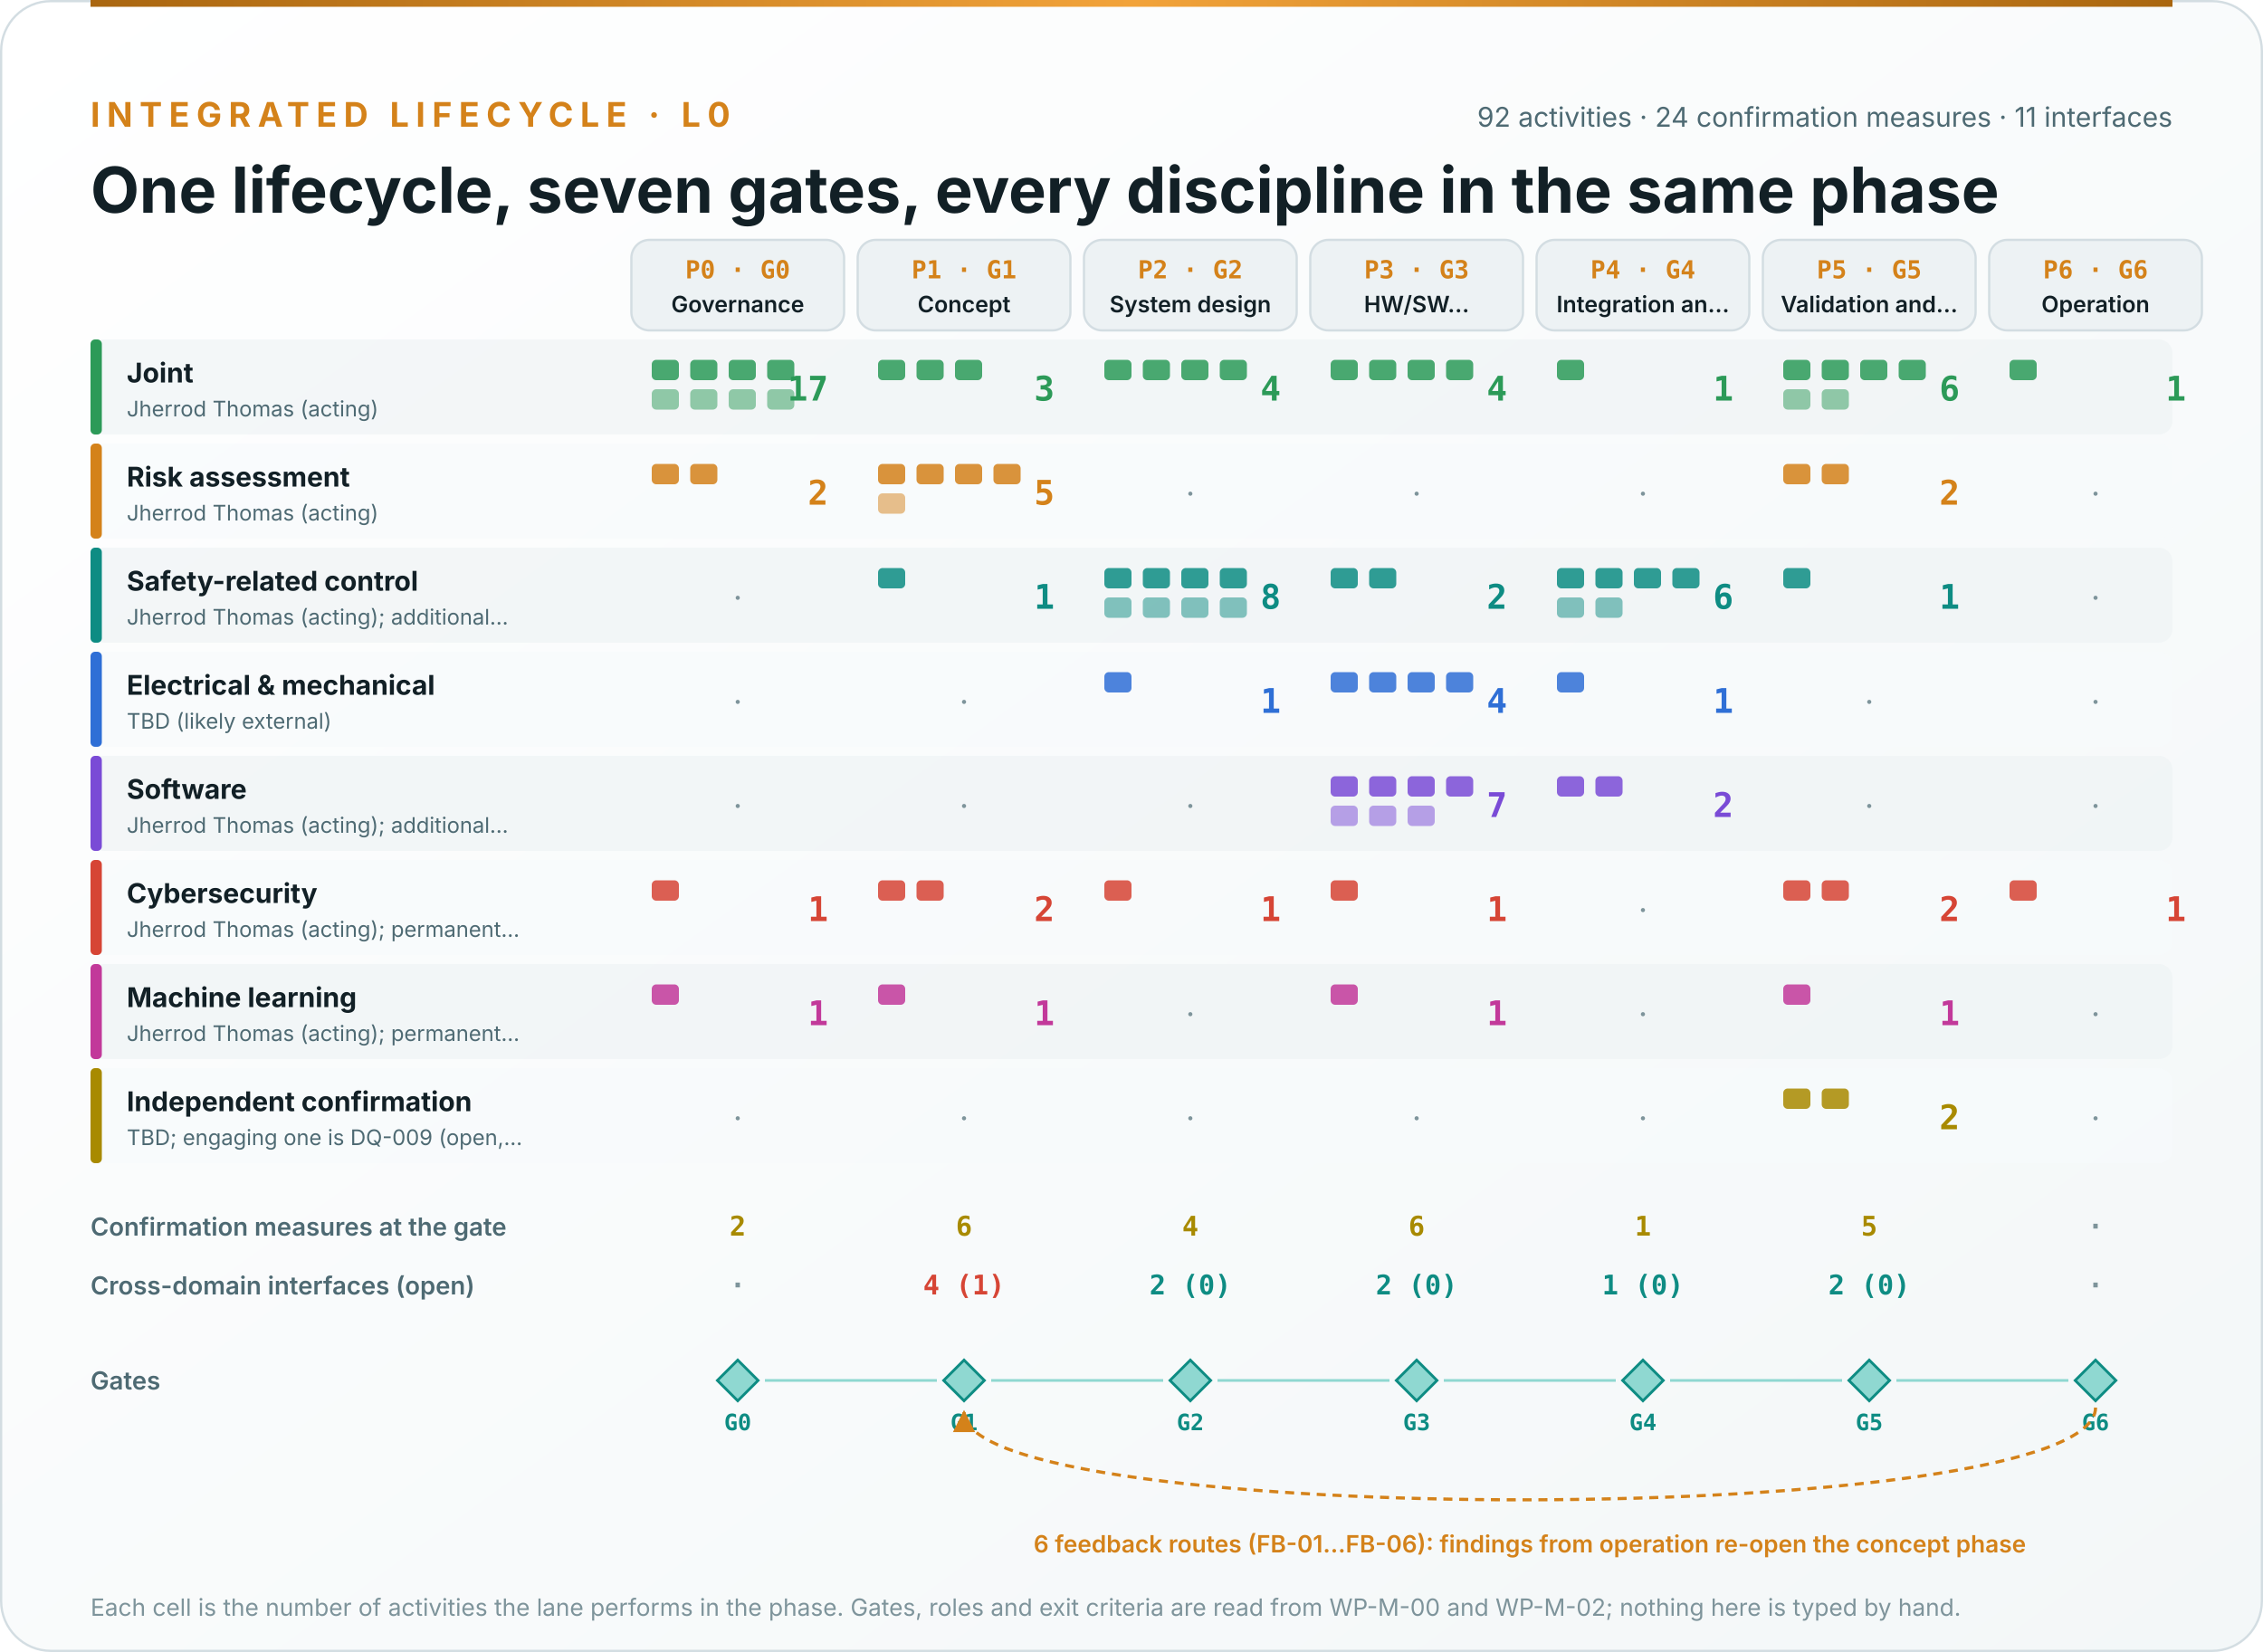
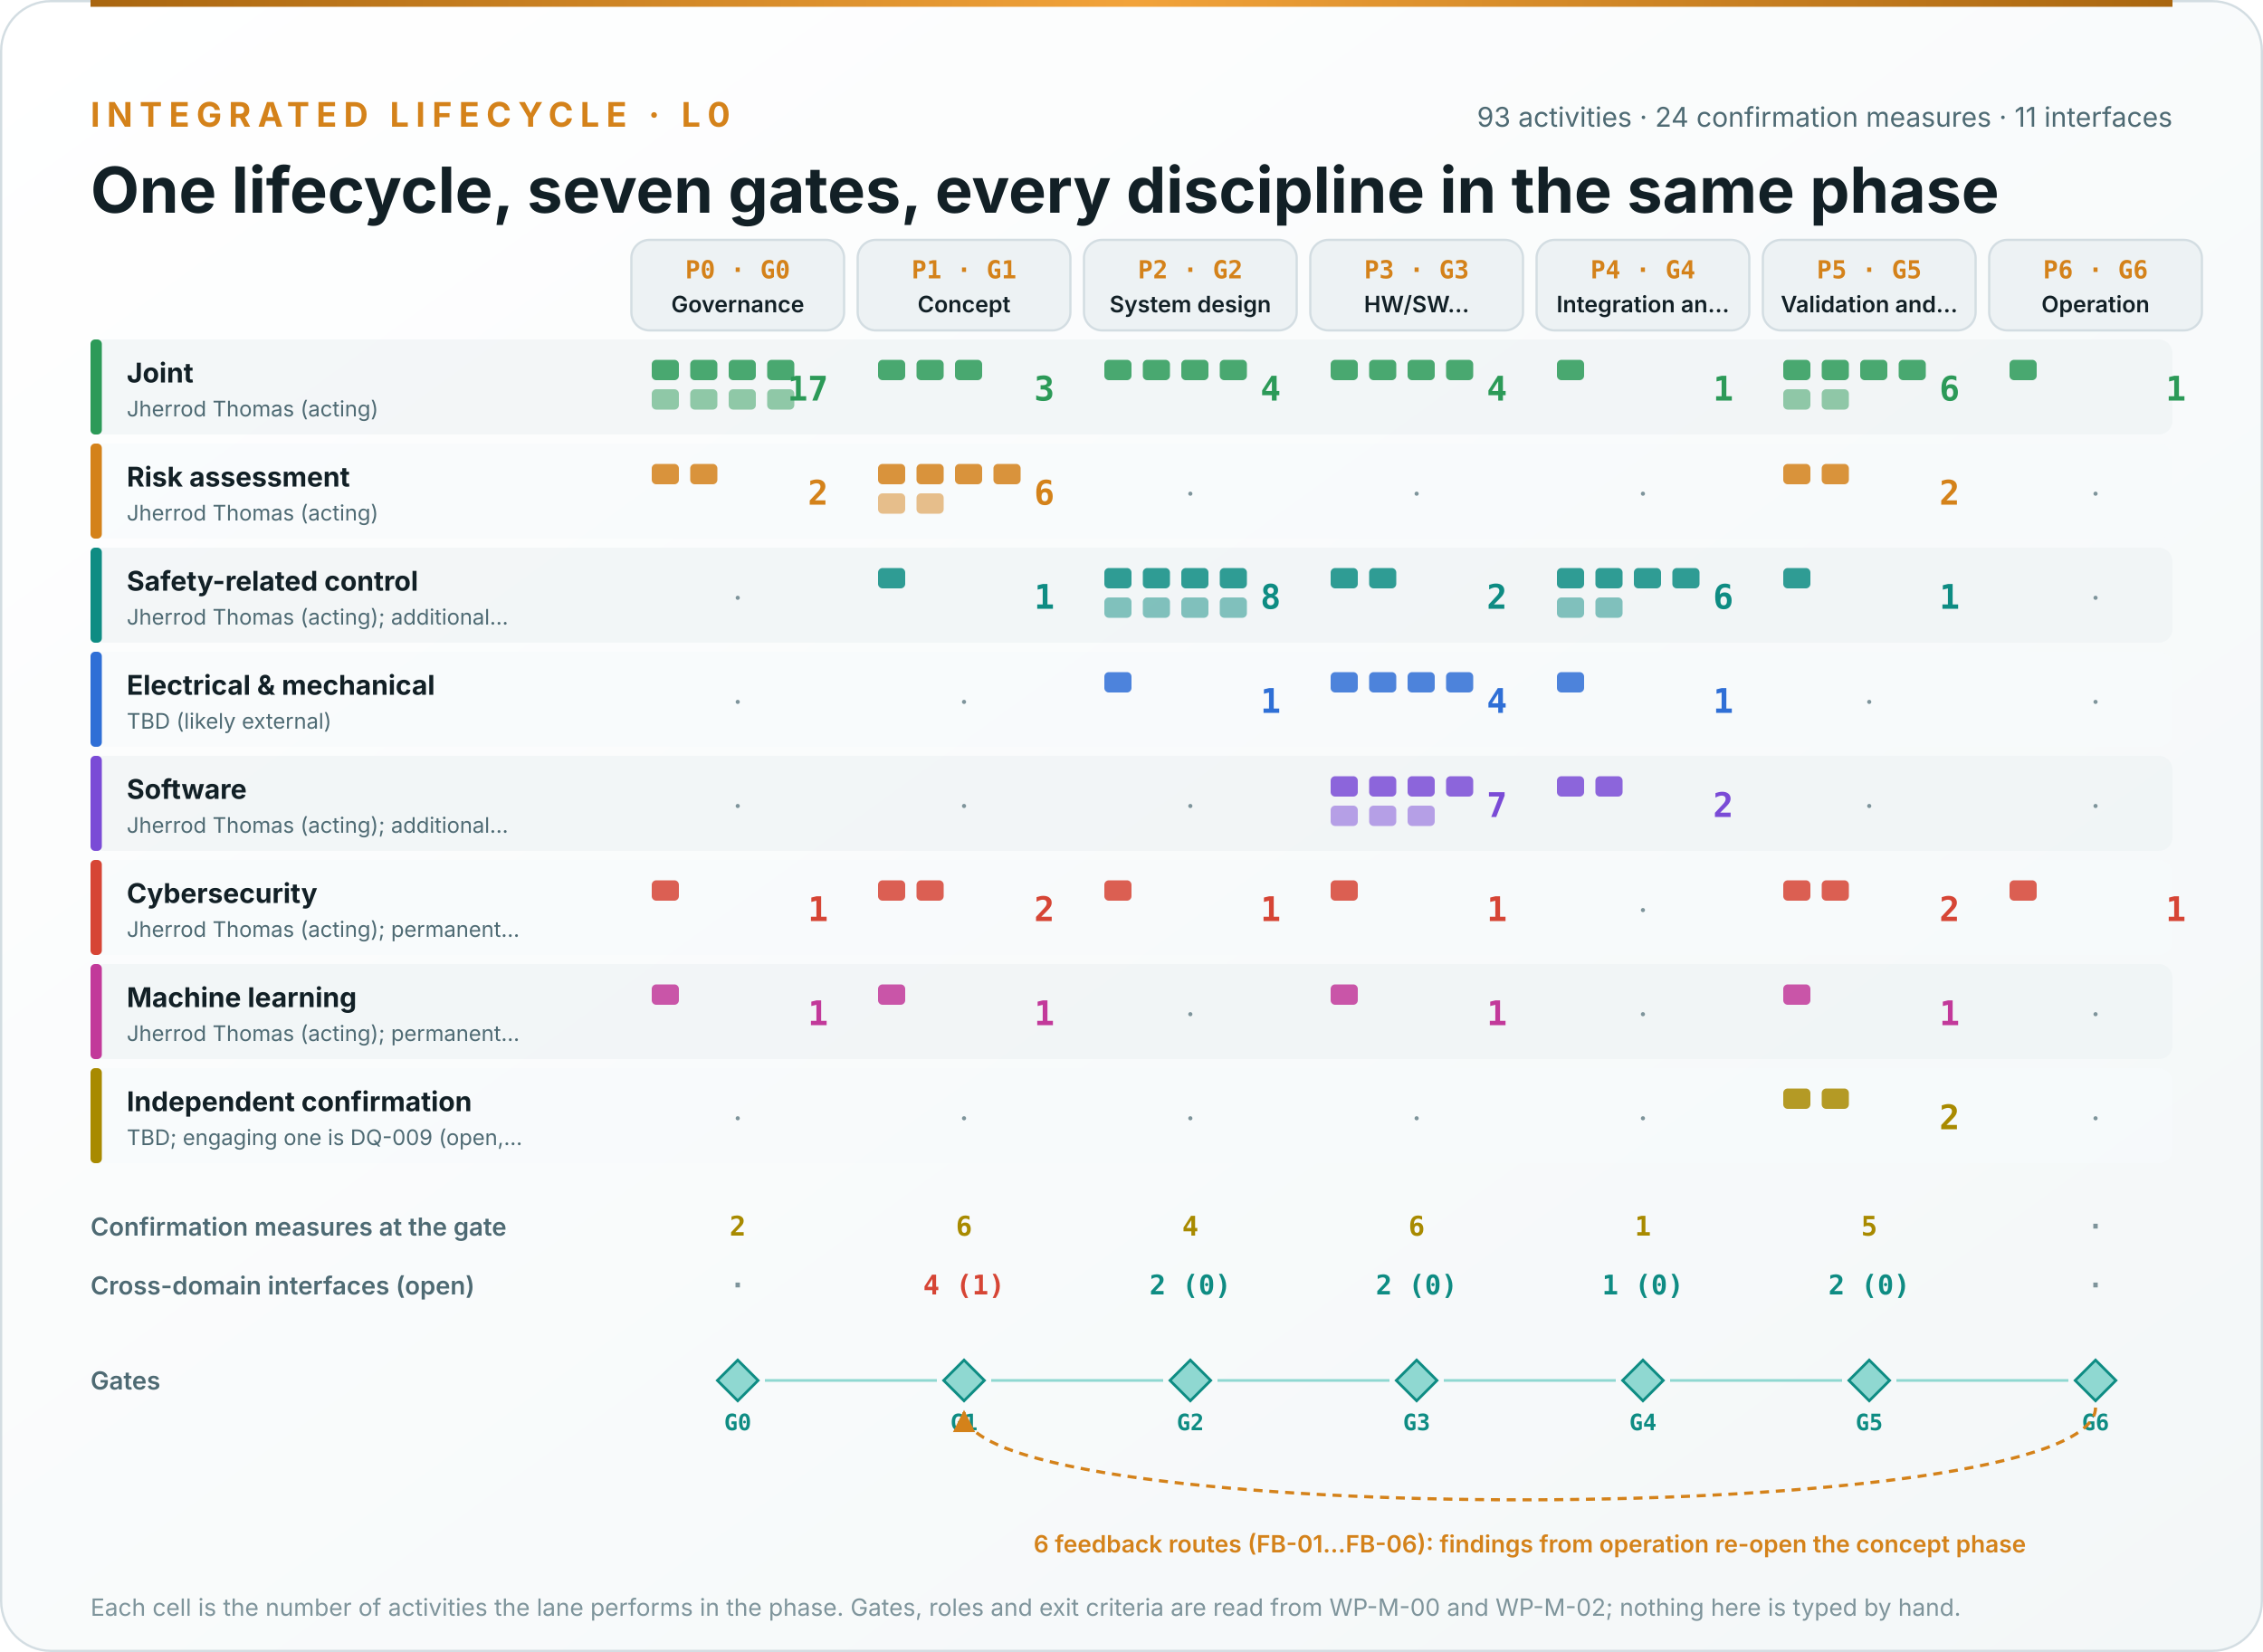
<svg xmlns="http://www.w3.org/2000/svg" width="1000" height="730" viewBox="0 0 1000 730" role="img" aria-labelledby="l0-t l0-d">
  <defs>
    <linearGradient id="l0-bg" x1="0" y1="0" x2="1" y2="1">
      <stop offset="0" stop-color="#FFFFFF" />
      <stop offset="1" stop-color="#F3F7F8" />
    </linearGradient>
    <linearGradient id="l0-amber" x1="0" y1="0" x2="1" y2="0">
      <stop offset="0" stop-color="#A8650F" />
      <stop offset="0.5" stop-color="#F2A33A" />
      <stop offset="1" stop-color="#A8650F" />
    </linearGradient>
    <marker id="l0-arrow" viewBox="0 0 10 10" refX="9" refY="5" markerWidth="7" markerHeight="7" orient="auto-start-reverse">
      <path d="M0,0 L10,5 L0,10 z" fill="#4E6A73" />
    </marker>
    <marker id="l0-arrow-amber" viewBox="0 0 10 10" refX="9" refY="5" markerWidth="7" markerHeight="7" orient="auto-start-reverse">
      <path d="M0,0 L10,5 L0,10 z" fill="#D4821A" />
    </marker>
  </defs>
  <rect x="0.5" y="0.5" width="999" height="729" rx="22" fill="url(#l0-bg)" stroke="#D3DDE2" />
  <rect x="40" y="0" width="920" height="3" fill="url(#l0-amber)" />
  <text x="40" y="56" font-family="Inter, 'Segoe UI', 'Helvetica Neue', Helvetica, Arial, sans-serif" font-size="15" font-weight="700" fill="#D4821A" text-anchor="start" letter-spacing="3">INTEGRATED LIFECYCLE · L0</text>
  <text x="40" y="94" font-family="Inter, 'Segoe UI', 'Helvetica Neue', Helvetica, Arial, sans-serif" font-size="28" font-weight="700" fill="#122026" text-anchor="start">One lifecycle, seven gates, every discipline in the same phase</text>
-   <text x="960" y="56" font-family="Inter, 'Segoe UI', 'Helvetica Neue', Helvetica, Arial, sans-serif" font-size="12" font-weight="400" fill="#4E6A73" text-anchor="end">92 activities · 24 confirmation measures · 11 interfaces</text>
+   <text x="960" y="56" font-family="Inter, 'Segoe UI', 'Helvetica Neue', Helvetica, Arial, sans-serif" font-size="12" font-weight="400" fill="#4E6A73" text-anchor="end">93 activities · 24 confirmation measures · 11 interfaces</text>
  <rect x="279" y="106" width="94" height="40" rx="8" fill="#EDF2F4" stroke="#D3DDE2" stroke-width="1" />
  <text x="326" y="123" font-family="'JetBrains Mono', 'SFMono-Regular', Menlo, Consolas, monospace" font-size="11" font-weight="700" fill="#D4821A" text-anchor="middle">P0 · G0</text>
  <text x="326" y="138" font-family="Inter, 'Segoe UI', 'Helvetica Neue', Helvetica, Arial, sans-serif" font-size="10" font-weight="600" fill="#122026" text-anchor="middle">Governance</text>
  <rect x="379" y="106" width="94" height="40" rx="8" fill="#EDF2F4" stroke="#D3DDE2" stroke-width="1" />
  <text x="426" y="123" font-family="'JetBrains Mono', 'SFMono-Regular', Menlo, Consolas, monospace" font-size="11" font-weight="700" fill="#D4821A" text-anchor="middle">P1 · G1</text>
  <text x="426" y="138" font-family="Inter, 'Segoe UI', 'Helvetica Neue', Helvetica, Arial, sans-serif" font-size="10" font-weight="600" fill="#122026" text-anchor="middle">Concept</text>
  <rect x="479" y="106" width="94" height="40" rx="8" fill="#EDF2F4" stroke="#D3DDE2" stroke-width="1" />
  <text x="526" y="123" font-family="'JetBrains Mono', 'SFMono-Regular', Menlo, Consolas, monospace" font-size="11" font-weight="700" fill="#D4821A" text-anchor="middle">P2 · G2</text>
  <text x="526" y="138" font-family="Inter, 'Segoe UI', 'Helvetica Neue', Helvetica, Arial, sans-serif" font-size="10" font-weight="600" fill="#122026" text-anchor="middle">System design</text>
  <rect x="579" y="106" width="94" height="40" rx="8" fill="#EDF2F4" stroke="#D3DDE2" stroke-width="1" />
  <text x="626" y="123" font-family="'JetBrains Mono', 'SFMono-Regular', Menlo, Consolas, monospace" font-size="11" font-weight="700" fill="#D4821A" text-anchor="middle">P3 · G3</text>
  <text x="626" y="138" font-family="Inter, 'Segoe UI', 'Helvetica Neue', Helvetica, Arial, sans-serif" font-size="10" font-weight="600" fill="#122026" text-anchor="middle">HW/SW…</text>
  <rect x="679" y="106" width="94" height="40" rx="8" fill="#EDF2F4" stroke="#D3DDE2" stroke-width="1" />
  <text x="726" y="123" font-family="'JetBrains Mono', 'SFMono-Regular', Menlo, Consolas, monospace" font-size="11" font-weight="700" fill="#D4821A" text-anchor="middle">P4 · G4</text>
  <text x="726" y="138" font-family="Inter, 'Segoe UI', 'Helvetica Neue', Helvetica, Arial, sans-serif" font-size="10" font-weight="600" fill="#122026" text-anchor="middle">Integration an…</text>
  <rect x="779" y="106" width="94" height="40" rx="8" fill="#EDF2F4" stroke="#D3DDE2" stroke-width="1" />
  <text x="826" y="123" font-family="'JetBrains Mono', 'SFMono-Regular', Menlo, Consolas, monospace" font-size="11" font-weight="700" fill="#D4821A" text-anchor="middle">P5 · G5</text>
  <text x="826" y="138" font-family="Inter, 'Segoe UI', 'Helvetica Neue', Helvetica, Arial, sans-serif" font-size="10" font-weight="600" fill="#122026" text-anchor="middle">Validation and…</text>
  <rect x="879" y="106" width="94" height="40" rx="8" fill="#EDF2F4" stroke="#D3DDE2" stroke-width="1" />
  <text x="926" y="123" font-family="'JetBrains Mono', 'SFMono-Regular', Menlo, Consolas, monospace" font-size="11" font-weight="700" fill="#D4821A" text-anchor="middle">P6 · G6</text>
  <text x="926" y="138" font-family="Inter, 'Segoe UI', 'Helvetica Neue', Helvetica, Arial, sans-serif" font-size="10" font-weight="600" fill="#122026" text-anchor="middle">Operation</text>
  <rect x="40" y="150" width="920" height="42" rx="6" fill="#EDF2F4" fill-opacity="0.6" />
  <rect x="40" y="150" width="5" height="42" rx="2" fill="#2C9A58" />
  <text x="56" y="169" font-family="Inter, 'Segoe UI', 'Helvetica Neue', Helvetica, Arial, sans-serif" font-size="12" font-weight="700" fill="#122026" text-anchor="start">Joint</text>
  <text x="56" y="184" font-family="Inter, 'Segoe UI', 'Helvetica Neue', Helvetica, Arial, sans-serif" font-size="9.5" font-weight="400" fill="#4E6A73" text-anchor="start">Jherrod Thomas (acting)</text>
  <rect x="288" y="159" width="12" height="9" rx="2" fill="#2C9A58" fill-opacity="0.85" />
  <rect x="305" y="159" width="12" height="9" rx="2" fill="#2C9A58" fill-opacity="0.85" />
  <rect x="322" y="159" width="12" height="9" rx="2" fill="#2C9A58" fill-opacity="0.85" />
  <rect x="339" y="159" width="12" height="9" rx="2" fill="#2C9A58" fill-opacity="0.85" />
  <rect x="288" y="172" width="12" height="9" rx="2" fill="#2C9A58" fill-opacity="0.5" />
  <rect x="305" y="172" width="12" height="9" rx="2" fill="#2C9A58" fill-opacity="0.5" />
  <rect x="322" y="172" width="12" height="9" rx="2" fill="#2C9A58" fill-opacity="0.5" />
  <rect x="339" y="172" width="12" height="9" rx="2" fill="#2C9A58" fill-opacity="0.5" />
  <text x="366" y="177" font-family="'JetBrains Mono', 'SFMono-Regular', Menlo, Consolas, monospace" font-size="15" font-weight="800" fill="#2C9A58" text-anchor="end">17</text>
  <rect x="388" y="159" width="12" height="9" rx="2" fill="#2C9A58" fill-opacity="0.85" />
  <rect x="405" y="159" width="12" height="9" rx="2" fill="#2C9A58" fill-opacity="0.85" />
  <rect x="422" y="159" width="12" height="9" rx="2" fill="#2C9A58" fill-opacity="0.85" />
  <text x="466" y="177" font-family="'JetBrains Mono', 'SFMono-Regular', Menlo, Consolas, monospace" font-size="15" font-weight="800" fill="#2C9A58" text-anchor="end">3</text>
  <rect x="488" y="159" width="12" height="9" rx="2" fill="#2C9A58" fill-opacity="0.85" />
  <rect x="505" y="159" width="12" height="9" rx="2" fill="#2C9A58" fill-opacity="0.85" />
  <rect x="522" y="159" width="12" height="9" rx="2" fill="#2C9A58" fill-opacity="0.85" />
  <rect x="539" y="159" width="12" height="9" rx="2" fill="#2C9A58" fill-opacity="0.85" />
  <text x="566" y="177" font-family="'JetBrains Mono', 'SFMono-Regular', Menlo, Consolas, monospace" font-size="15" font-weight="800" fill="#2C9A58" text-anchor="end">4</text>
  <rect x="588" y="159" width="12" height="9" rx="2" fill="#2C9A58" fill-opacity="0.85" />
  <rect x="605" y="159" width="12" height="9" rx="2" fill="#2C9A58" fill-opacity="0.85" />
  <rect x="622" y="159" width="12" height="9" rx="2" fill="#2C9A58" fill-opacity="0.85" />
  <rect x="639" y="159" width="12" height="9" rx="2" fill="#2C9A58" fill-opacity="0.85" />
  <text x="666" y="177" font-family="'JetBrains Mono', 'SFMono-Regular', Menlo, Consolas, monospace" font-size="15" font-weight="800" fill="#2C9A58" text-anchor="end">4</text>
  <rect x="688" y="159" width="12" height="9" rx="2" fill="#2C9A58" fill-opacity="0.85" />
  <text x="766" y="177" font-family="'JetBrains Mono', 'SFMono-Regular', Menlo, Consolas, monospace" font-size="15" font-weight="800" fill="#2C9A58" text-anchor="end">1</text>
  <rect x="788" y="159" width="12" height="9" rx="2" fill="#2C9A58" fill-opacity="0.85" />
  <rect x="805" y="159" width="12" height="9" rx="2" fill="#2C9A58" fill-opacity="0.85" />
  <rect x="822" y="159" width="12" height="9" rx="2" fill="#2C9A58" fill-opacity="0.85" />
  <rect x="839" y="159" width="12" height="9" rx="2" fill="#2C9A58" fill-opacity="0.85" />
  <rect x="788" y="172" width="12" height="9" rx="2" fill="#2C9A58" fill-opacity="0.5" />
  <rect x="805" y="172" width="12" height="9" rx="2" fill="#2C9A58" fill-opacity="0.5" />
  <text x="866" y="177" font-family="'JetBrains Mono', 'SFMono-Regular', Menlo, Consolas, monospace" font-size="15" font-weight="800" fill="#2C9A58" text-anchor="end">6</text>
  <rect x="888" y="159" width="12" height="9" rx="2" fill="#2C9A58" fill-opacity="0.85" />
  <text x="966" y="177" font-family="'JetBrains Mono', 'SFMono-Regular', Menlo, Consolas, monospace" font-size="15" font-weight="800" fill="#2C9A58" text-anchor="end">1</text>
  <rect x="40" y="196" width="920" height="42" rx="6" fill="#F7FAFB" fill-opacity="0.6" />
  <rect x="40" y="196" width="5" height="42" rx="2" fill="#D4821A" />
  <text x="56" y="215" font-family="Inter, 'Segoe UI', 'Helvetica Neue', Helvetica, Arial, sans-serif" font-size="12" font-weight="700" fill="#122026" text-anchor="start">Risk assessment</text>
  <text x="56" y="230" font-family="Inter, 'Segoe UI', 'Helvetica Neue', Helvetica, Arial, sans-serif" font-size="9.5" font-weight="400" fill="#4E6A73" text-anchor="start">Jherrod Thomas (acting)</text>
  <rect x="288" y="205" width="12" height="9" rx="2" fill="#D4821A" fill-opacity="0.85" />
  <rect x="305" y="205" width="12" height="9" rx="2" fill="#D4821A" fill-opacity="0.85" />
  <text x="366" y="223" font-family="'JetBrains Mono', 'SFMono-Regular', Menlo, Consolas, monospace" font-size="15" font-weight="800" fill="#D4821A" text-anchor="end">2</text>
  <rect x="388" y="205" width="12" height="9" rx="2" fill="#D4821A" fill-opacity="0.85" />
  <rect x="405" y="205" width="12" height="9" rx="2" fill="#D4821A" fill-opacity="0.85" />
  <rect x="422" y="205" width="12" height="9" rx="2" fill="#D4821A" fill-opacity="0.85" />
  <rect x="439" y="205" width="12" height="9" rx="2" fill="#D4821A" fill-opacity="0.85" />
  <rect x="388" y="218" width="12" height="9" rx="2" fill="#D4821A" fill-opacity="0.5" />
-   <text x="466" y="223" font-family="'JetBrains Mono', 'SFMono-Regular', Menlo, Consolas, monospace" font-size="15" font-weight="800" fill="#D4821A" text-anchor="end">5</text>
+   <rect x="405" y="218" width="12" height="9" rx="2" fill="#D4821A" fill-opacity="0.5" />
+   <text x="466" y="223" font-family="'JetBrains Mono', 'SFMono-Regular', Menlo, Consolas, monospace" font-size="15" font-weight="800" fill="#D4821A" text-anchor="end">6</text>
  <text x="526" y="223" font-family="Inter, 'Segoe UI', 'Helvetica Neue', Helvetica, Arial, sans-serif" font-size="14" font-weight="400" fill="#7E949B" text-anchor="middle">·</text>
  <text x="626" y="223" font-family="Inter, 'Segoe UI', 'Helvetica Neue', Helvetica, Arial, sans-serif" font-size="14" font-weight="400" fill="#7E949B" text-anchor="middle">·</text>
  <text x="726" y="223" font-family="Inter, 'Segoe UI', 'Helvetica Neue', Helvetica, Arial, sans-serif" font-size="14" font-weight="400" fill="#7E949B" text-anchor="middle">·</text>
  <rect x="788" y="205" width="12" height="9" rx="2" fill="#D4821A" fill-opacity="0.85" />
  <rect x="805" y="205" width="12" height="9" rx="2" fill="#D4821A" fill-opacity="0.85" />
  <text x="866" y="223" font-family="'JetBrains Mono', 'SFMono-Regular', Menlo, Consolas, monospace" font-size="15" font-weight="800" fill="#D4821A" text-anchor="end">2</text>
  <text x="926" y="223" font-family="Inter, 'Segoe UI', 'Helvetica Neue', Helvetica, Arial, sans-serif" font-size="14" font-weight="400" fill="#7E949B" text-anchor="middle">·</text>
  <rect x="40" y="242" width="920" height="42" rx="6" fill="#EDF2F4" fill-opacity="0.6" />
  <rect x="40" y="242" width="5" height="42" rx="2" fill="#0E8C83" />
  <text x="56" y="261" font-family="Inter, 'Segoe UI', 'Helvetica Neue', Helvetica, Arial, sans-serif" font-size="12" font-weight="700" fill="#122026" text-anchor="start">Safety-related control</text>
  <text x="56" y="276" font-family="Inter, 'Segoe UI', 'Helvetica Neue', Helvetica, Arial, sans-serif" font-size="9.5" font-weight="400" fill="#4E6A73" text-anchor="start">Jherrod Thomas (acting); additional…</text>
  <text x="326" y="269" font-family="Inter, 'Segoe UI', 'Helvetica Neue', Helvetica, Arial, sans-serif" font-size="14" font-weight="400" fill="#7E949B" text-anchor="middle">·</text>
  <rect x="388" y="251" width="12" height="9" rx="2" fill="#0E8C83" fill-opacity="0.85" />
  <text x="466" y="269" font-family="'JetBrains Mono', 'SFMono-Regular', Menlo, Consolas, monospace" font-size="15" font-weight="800" fill="#0E8C83" text-anchor="end">1</text>
  <rect x="488" y="251" width="12" height="9" rx="2" fill="#0E8C83" fill-opacity="0.85" />
  <rect x="505" y="251" width="12" height="9" rx="2" fill="#0E8C83" fill-opacity="0.85" />
  <rect x="522" y="251" width="12" height="9" rx="2" fill="#0E8C83" fill-opacity="0.85" />
  <rect x="539" y="251" width="12" height="9" rx="2" fill="#0E8C83" fill-opacity="0.85" />
  <rect x="488" y="264" width="12" height="9" rx="2" fill="#0E8C83" fill-opacity="0.5" />
  <rect x="505" y="264" width="12" height="9" rx="2" fill="#0E8C83" fill-opacity="0.5" />
  <rect x="522" y="264" width="12" height="9" rx="2" fill="#0E8C83" fill-opacity="0.5" />
  <rect x="539" y="264" width="12" height="9" rx="2" fill="#0E8C83" fill-opacity="0.5" />
  <text x="566" y="269" font-family="'JetBrains Mono', 'SFMono-Regular', Menlo, Consolas, monospace" font-size="15" font-weight="800" fill="#0E8C83" text-anchor="end">8</text>
  <rect x="588" y="251" width="12" height="9" rx="2" fill="#0E8C83" fill-opacity="0.85" />
  <rect x="605" y="251" width="12" height="9" rx="2" fill="#0E8C83" fill-opacity="0.85" />
  <text x="666" y="269" font-family="'JetBrains Mono', 'SFMono-Regular', Menlo, Consolas, monospace" font-size="15" font-weight="800" fill="#0E8C83" text-anchor="end">2</text>
  <rect x="688" y="251" width="12" height="9" rx="2" fill="#0E8C83" fill-opacity="0.85" />
  <rect x="705" y="251" width="12" height="9" rx="2" fill="#0E8C83" fill-opacity="0.85" />
  <rect x="722" y="251" width="12" height="9" rx="2" fill="#0E8C83" fill-opacity="0.85" />
  <rect x="739" y="251" width="12" height="9" rx="2" fill="#0E8C83" fill-opacity="0.85" />
  <rect x="688" y="264" width="12" height="9" rx="2" fill="#0E8C83" fill-opacity="0.5" />
  <rect x="705" y="264" width="12" height="9" rx="2" fill="#0E8C83" fill-opacity="0.5" />
  <text x="766" y="269" font-family="'JetBrains Mono', 'SFMono-Regular', Menlo, Consolas, monospace" font-size="15" font-weight="800" fill="#0E8C83" text-anchor="end">6</text>
  <rect x="788" y="251" width="12" height="9" rx="2" fill="#0E8C83" fill-opacity="0.85" />
  <text x="866" y="269" font-family="'JetBrains Mono', 'SFMono-Regular', Menlo, Consolas, monospace" font-size="15" font-weight="800" fill="#0E8C83" text-anchor="end">1</text>
  <text x="926" y="269" font-family="Inter, 'Segoe UI', 'Helvetica Neue', Helvetica, Arial, sans-serif" font-size="14" font-weight="400" fill="#7E949B" text-anchor="middle">·</text>
  <rect x="40" y="288" width="920" height="42" rx="6" fill="#F7FAFB" fill-opacity="0.6" />
  <rect x="40" y="288" width="5" height="42" rx="2" fill="#2F6FD6" />
  <text x="56" y="307" font-family="Inter, 'Segoe UI', 'Helvetica Neue', Helvetica, Arial, sans-serif" font-size="12" font-weight="700" fill="#122026" text-anchor="start">Electrical &amp; mechanical</text>
  <text x="56" y="322" font-family="Inter, 'Segoe UI', 'Helvetica Neue', Helvetica, Arial, sans-serif" font-size="9.5" font-weight="400" fill="#4E6A73" text-anchor="start">TBD (likely external)</text>
  <text x="326" y="315" font-family="Inter, 'Segoe UI', 'Helvetica Neue', Helvetica, Arial, sans-serif" font-size="14" font-weight="400" fill="#7E949B" text-anchor="middle">·</text>
  <text x="426" y="315" font-family="Inter, 'Segoe UI', 'Helvetica Neue', Helvetica, Arial, sans-serif" font-size="14" font-weight="400" fill="#7E949B" text-anchor="middle">·</text>
  <rect x="488" y="297" width="12" height="9" rx="2" fill="#2F6FD6" fill-opacity="0.85" />
  <text x="566" y="315" font-family="'JetBrains Mono', 'SFMono-Regular', Menlo, Consolas, monospace" font-size="15" font-weight="800" fill="#2F6FD6" text-anchor="end">1</text>
  <rect x="588" y="297" width="12" height="9" rx="2" fill="#2F6FD6" fill-opacity="0.85" />
  <rect x="605" y="297" width="12" height="9" rx="2" fill="#2F6FD6" fill-opacity="0.85" />
  <rect x="622" y="297" width="12" height="9" rx="2" fill="#2F6FD6" fill-opacity="0.85" />
  <rect x="639" y="297" width="12" height="9" rx="2" fill="#2F6FD6" fill-opacity="0.85" />
  <text x="666" y="315" font-family="'JetBrains Mono', 'SFMono-Regular', Menlo, Consolas, monospace" font-size="15" font-weight="800" fill="#2F6FD6" text-anchor="end">4</text>
  <rect x="688" y="297" width="12" height="9" rx="2" fill="#2F6FD6" fill-opacity="0.85" />
  <text x="766" y="315" font-family="'JetBrains Mono', 'SFMono-Regular', Menlo, Consolas, monospace" font-size="15" font-weight="800" fill="#2F6FD6" text-anchor="end">1</text>
  <text x="826" y="315" font-family="Inter, 'Segoe UI', 'Helvetica Neue', Helvetica, Arial, sans-serif" font-size="14" font-weight="400" fill="#7E949B" text-anchor="middle">·</text>
  <text x="926" y="315" font-family="Inter, 'Segoe UI', 'Helvetica Neue', Helvetica, Arial, sans-serif" font-size="14" font-weight="400" fill="#7E949B" text-anchor="middle">·</text>
  <rect x="40" y="334" width="920" height="42" rx="6" fill="#EDF2F4" fill-opacity="0.6" />
  <rect x="40" y="334" width="5" height="42" rx="2" fill="#7A4BD6" />
  <text x="56" y="353" font-family="Inter, 'Segoe UI', 'Helvetica Neue', Helvetica, Arial, sans-serif" font-size="12" font-weight="700" fill="#122026" text-anchor="start">Software</text>
  <text x="56" y="368" font-family="Inter, 'Segoe UI', 'Helvetica Neue', Helvetica, Arial, sans-serif" font-size="9.5" font-weight="400" fill="#4E6A73" text-anchor="start">Jherrod Thomas (acting); additional…</text>
  <text x="326" y="361" font-family="Inter, 'Segoe UI', 'Helvetica Neue', Helvetica, Arial, sans-serif" font-size="14" font-weight="400" fill="#7E949B" text-anchor="middle">·</text>
  <text x="426" y="361" font-family="Inter, 'Segoe UI', 'Helvetica Neue', Helvetica, Arial, sans-serif" font-size="14" font-weight="400" fill="#7E949B" text-anchor="middle">·</text>
  <text x="526" y="361" font-family="Inter, 'Segoe UI', 'Helvetica Neue', Helvetica, Arial, sans-serif" font-size="14" font-weight="400" fill="#7E949B" text-anchor="middle">·</text>
  <rect x="588" y="343" width="12" height="9" rx="2" fill="#7A4BD6" fill-opacity="0.85" />
  <rect x="605" y="343" width="12" height="9" rx="2" fill="#7A4BD6" fill-opacity="0.85" />
  <rect x="622" y="343" width="12" height="9" rx="2" fill="#7A4BD6" fill-opacity="0.85" />
  <rect x="639" y="343" width="12" height="9" rx="2" fill="#7A4BD6" fill-opacity="0.85" />
  <rect x="588" y="356" width="12" height="9" rx="2" fill="#7A4BD6" fill-opacity="0.5" />
  <rect x="605" y="356" width="12" height="9" rx="2" fill="#7A4BD6" fill-opacity="0.5" />
  <rect x="622" y="356" width="12" height="9" rx="2" fill="#7A4BD6" fill-opacity="0.5" />
  <text x="666" y="361" font-family="'JetBrains Mono', 'SFMono-Regular', Menlo, Consolas, monospace" font-size="15" font-weight="800" fill="#7A4BD6" text-anchor="end">7</text>
  <rect x="688" y="343" width="12" height="9" rx="2" fill="#7A4BD6" fill-opacity="0.85" />
  <rect x="705" y="343" width="12" height="9" rx="2" fill="#7A4BD6" fill-opacity="0.85" />
  <text x="766" y="361" font-family="'JetBrains Mono', 'SFMono-Regular', Menlo, Consolas, monospace" font-size="15" font-weight="800" fill="#7A4BD6" text-anchor="end">2</text>
  <text x="826" y="361" font-family="Inter, 'Segoe UI', 'Helvetica Neue', Helvetica, Arial, sans-serif" font-size="14" font-weight="400" fill="#7E949B" text-anchor="middle">·</text>
  <text x="926" y="361" font-family="Inter, 'Segoe UI', 'Helvetica Neue', Helvetica, Arial, sans-serif" font-size="14" font-weight="400" fill="#7E949B" text-anchor="middle">·</text>
  <rect x="40" y="380" width="920" height="42" rx="6" fill="#F7FAFB" fill-opacity="0.6" />
  <rect x="40" y="380" width="5" height="42" rx="2" fill="#D64535" />
  <text x="56" y="399" font-family="Inter, 'Segoe UI', 'Helvetica Neue', Helvetica, Arial, sans-serif" font-size="12" font-weight="700" fill="#122026" text-anchor="start">Cybersecurity</text>
  <text x="56" y="414" font-family="Inter, 'Segoe UI', 'Helvetica Neue', Helvetica, Arial, sans-serif" font-size="9.5" font-weight="400" fill="#4E6A73" text-anchor="start">Jherrod Thomas (acting); permanent…</text>
  <rect x="288" y="389" width="12" height="9" rx="2" fill="#D64535" fill-opacity="0.85" />
  <text x="366" y="407" font-family="'JetBrains Mono', 'SFMono-Regular', Menlo, Consolas, monospace" font-size="15" font-weight="800" fill="#D64535" text-anchor="end">1</text>
  <rect x="388" y="389" width="12" height="9" rx="2" fill="#D64535" fill-opacity="0.85" />
  <rect x="405" y="389" width="12" height="9" rx="2" fill="#D64535" fill-opacity="0.85" />
  <text x="466" y="407" font-family="'JetBrains Mono', 'SFMono-Regular', Menlo, Consolas, monospace" font-size="15" font-weight="800" fill="#D64535" text-anchor="end">2</text>
  <rect x="488" y="389" width="12" height="9" rx="2" fill="#D64535" fill-opacity="0.85" />
  <text x="566" y="407" font-family="'JetBrains Mono', 'SFMono-Regular', Menlo, Consolas, monospace" font-size="15" font-weight="800" fill="#D64535" text-anchor="end">1</text>
  <rect x="588" y="389" width="12" height="9" rx="2" fill="#D64535" fill-opacity="0.85" />
  <text x="666" y="407" font-family="'JetBrains Mono', 'SFMono-Regular', Menlo, Consolas, monospace" font-size="15" font-weight="800" fill="#D64535" text-anchor="end">1</text>
  <text x="726" y="407" font-family="Inter, 'Segoe UI', 'Helvetica Neue', Helvetica, Arial, sans-serif" font-size="14" font-weight="400" fill="#7E949B" text-anchor="middle">·</text>
  <rect x="788" y="389" width="12" height="9" rx="2" fill="#D64535" fill-opacity="0.85" />
  <rect x="805" y="389" width="12" height="9" rx="2" fill="#D64535" fill-opacity="0.85" />
  <text x="866" y="407" font-family="'JetBrains Mono', 'SFMono-Regular', Menlo, Consolas, monospace" font-size="15" font-weight="800" fill="#D64535" text-anchor="end">2</text>
  <rect x="888" y="389" width="12" height="9" rx="2" fill="#D64535" fill-opacity="0.85" />
  <text x="966" y="407" font-family="'JetBrains Mono', 'SFMono-Regular', Menlo, Consolas, monospace" font-size="15" font-weight="800" fill="#D64535" text-anchor="end">1</text>
  <rect x="40" y="426" width="920" height="42" rx="6" fill="#EDF2F4" fill-opacity="0.6" />
  <rect x="40" y="426" width="5" height="42" rx="2" fill="#C2399A" />
  <text x="56" y="445" font-family="Inter, 'Segoe UI', 'Helvetica Neue', Helvetica, Arial, sans-serif" font-size="12" font-weight="700" fill="#122026" text-anchor="start">Machine learning</text>
  <text x="56" y="460" font-family="Inter, 'Segoe UI', 'Helvetica Neue', Helvetica, Arial, sans-serif" font-size="9.5" font-weight="400" fill="#4E6A73" text-anchor="start">Jherrod Thomas (acting); permanent…</text>
  <rect x="288" y="435" width="12" height="9" rx="2" fill="#C2399A" fill-opacity="0.85" />
  <text x="366" y="453" font-family="'JetBrains Mono', 'SFMono-Regular', Menlo, Consolas, monospace" font-size="15" font-weight="800" fill="#C2399A" text-anchor="end">1</text>
  <rect x="388" y="435" width="12" height="9" rx="2" fill="#C2399A" fill-opacity="0.85" />
  <text x="466" y="453" font-family="'JetBrains Mono', 'SFMono-Regular', Menlo, Consolas, monospace" font-size="15" font-weight="800" fill="#C2399A" text-anchor="end">1</text>
  <text x="526" y="453" font-family="Inter, 'Segoe UI', 'Helvetica Neue', Helvetica, Arial, sans-serif" font-size="14" font-weight="400" fill="#7E949B" text-anchor="middle">·</text>
  <rect x="588" y="435" width="12" height="9" rx="2" fill="#C2399A" fill-opacity="0.85" />
  <text x="666" y="453" font-family="'JetBrains Mono', 'SFMono-Regular', Menlo, Consolas, monospace" font-size="15" font-weight="800" fill="#C2399A" text-anchor="end">1</text>
  <text x="726" y="453" font-family="Inter, 'Segoe UI', 'Helvetica Neue', Helvetica, Arial, sans-serif" font-size="14" font-weight="400" fill="#7E949B" text-anchor="middle">·</text>
  <rect x="788" y="435" width="12" height="9" rx="2" fill="#C2399A" fill-opacity="0.85" />
  <text x="866" y="453" font-family="'JetBrains Mono', 'SFMono-Regular', Menlo, Consolas, monospace" font-size="15" font-weight="800" fill="#C2399A" text-anchor="end">1</text>
  <text x="926" y="453" font-family="Inter, 'Segoe UI', 'Helvetica Neue', Helvetica, Arial, sans-serif" font-size="14" font-weight="400" fill="#7E949B" text-anchor="middle">·</text>
  <rect x="40" y="472" width="920" height="42" rx="6" fill="#F7FAFB" fill-opacity="0.6" />
  <rect x="40" y="472" width="5" height="42" rx="2" fill="#A88A00" />
  <text x="56" y="491" font-family="Inter, 'Segoe UI', 'Helvetica Neue', Helvetica, Arial, sans-serif" font-size="12" font-weight="700" fill="#122026" text-anchor="start">Independent confirmation</text>
  <text x="56" y="506" font-family="Inter, 'Segoe UI', 'Helvetica Neue', Helvetica, Arial, sans-serif" font-size="9.5" font-weight="400" fill="#4E6A73" text-anchor="start">TBD; engaging one is DQ-009 (open,…</text>
  <text x="326" y="499" font-family="Inter, 'Segoe UI', 'Helvetica Neue', Helvetica, Arial, sans-serif" font-size="14" font-weight="400" fill="#7E949B" text-anchor="middle">·</text>
  <text x="426" y="499" font-family="Inter, 'Segoe UI', 'Helvetica Neue', Helvetica, Arial, sans-serif" font-size="14" font-weight="400" fill="#7E949B" text-anchor="middle">·</text>
  <text x="526" y="499" font-family="Inter, 'Segoe UI', 'Helvetica Neue', Helvetica, Arial, sans-serif" font-size="14" font-weight="400" fill="#7E949B" text-anchor="middle">·</text>
  <text x="626" y="499" font-family="Inter, 'Segoe UI', 'Helvetica Neue', Helvetica, Arial, sans-serif" font-size="14" font-weight="400" fill="#7E949B" text-anchor="middle">·</text>
  <text x="726" y="499" font-family="Inter, 'Segoe UI', 'Helvetica Neue', Helvetica, Arial, sans-serif" font-size="14" font-weight="400" fill="#7E949B" text-anchor="middle">·</text>
  <rect x="788" y="481" width="12" height="9" rx="2" fill="#A88A00" fill-opacity="0.85" />
  <rect x="805" y="481" width="12" height="9" rx="2" fill="#A88A00" fill-opacity="0.85" />
  <text x="866" y="499" font-family="'JetBrains Mono', 'SFMono-Regular', Menlo, Consolas, monospace" font-size="15" font-weight="800" fill="#A88A00" text-anchor="end">2</text>
  <text x="926" y="499" font-family="Inter, 'Segoe UI', 'Helvetica Neue', Helvetica, Arial, sans-serif" font-size="14" font-weight="400" fill="#7E949B" text-anchor="middle">·</text>
  <text x="40" y="546" font-family="Inter, 'Segoe UI', 'Helvetica Neue', Helvetica, Arial, sans-serif" font-size="11" font-weight="600" fill="#4E6A73" text-anchor="start">Confirmation measures at the gate</text>
  <text x="40" y="572" font-family="Inter, 'Segoe UI', 'Helvetica Neue', Helvetica, Arial, sans-serif" font-size="11" font-weight="600" fill="#4E6A73" text-anchor="start">Cross-domain interfaces (open)</text>
  <text x="40" y="614" font-family="Inter, 'Segoe UI', 'Helvetica Neue', Helvetica, Arial, sans-serif" font-size="11" font-weight="600" fill="#4E6A73" text-anchor="start">Gates</text>
  <text x="326" y="546" font-family="'JetBrains Mono', 'SFMono-Regular', Menlo, Consolas, monospace" font-size="12" font-weight="700" fill="#A88A00" text-anchor="middle">2</text>
  <text x="326" y="572" font-family="'JetBrains Mono', 'SFMono-Regular', Menlo, Consolas, monospace" font-size="12" font-weight="700" fill="#7E949B" text-anchor="middle">·</text>
  <polygon points="326.0,601 335.0,610 326.0,619 317.0,610" fill="#8FD8D1" stroke="#0E8C83" stroke-width="1.2" />
  <text x="326" y="632" font-family="'JetBrains Mono', 'SFMono-Regular', Menlo, Consolas, monospace" font-size="10" font-weight="700" fill="#0E8C83" text-anchor="middle">G0</text>
  <path d="M338.0,610 L414.0,610" fill="none" stroke="#8FD8D1" stroke-width="1.2" />
  <text x="426" y="546" font-family="'JetBrains Mono', 'SFMono-Regular', Menlo, Consolas, monospace" font-size="12" font-weight="700" fill="#A88A00" text-anchor="middle">6</text>
  <text x="426" y="572" font-family="'JetBrains Mono', 'SFMono-Regular', Menlo, Consolas, monospace" font-size="12" font-weight="700" fill="#D64535" text-anchor="middle">4 (1)</text>
  <polygon points="426.0,601 435.0,610 426.0,619 417.0,610" fill="#8FD8D1" stroke="#0E8C83" stroke-width="1.2" />
  <text x="426" y="632" font-family="'JetBrains Mono', 'SFMono-Regular', Menlo, Consolas, monospace" font-size="10" font-weight="700" fill="#0E8C83" text-anchor="middle">G1</text>
  <path d="M438.0,610 L514.0,610" fill="none" stroke="#8FD8D1" stroke-width="1.2" />
  <text x="526" y="546" font-family="'JetBrains Mono', 'SFMono-Regular', Menlo, Consolas, monospace" font-size="12" font-weight="700" fill="#A88A00" text-anchor="middle">4</text>
  <text x="526" y="572" font-family="'JetBrains Mono', 'SFMono-Regular', Menlo, Consolas, monospace" font-size="12" font-weight="700" fill="#0E8C83" text-anchor="middle">2 (0)</text>
  <polygon points="526.0,601 535.0,610 526.0,619 517.0,610" fill="#8FD8D1" stroke="#0E8C83" stroke-width="1.2" />
  <text x="526" y="632" font-family="'JetBrains Mono', 'SFMono-Regular', Menlo, Consolas, monospace" font-size="10" font-weight="700" fill="#0E8C83" text-anchor="middle">G2</text>
  <path d="M538.0,610 L614.0,610" fill="none" stroke="#8FD8D1" stroke-width="1.2" />
  <text x="626" y="546" font-family="'JetBrains Mono', 'SFMono-Regular', Menlo, Consolas, monospace" font-size="12" font-weight="700" fill="#A88A00" text-anchor="middle">6</text>
  <text x="626" y="572" font-family="'JetBrains Mono', 'SFMono-Regular', Menlo, Consolas, monospace" font-size="12" font-weight="700" fill="#0E8C83" text-anchor="middle">2 (0)</text>
  <polygon points="626.0,601 635.0,610 626.0,619 617.0,610" fill="#8FD8D1" stroke="#0E8C83" stroke-width="1.2" />
  <text x="626" y="632" font-family="'JetBrains Mono', 'SFMono-Regular', Menlo, Consolas, monospace" font-size="10" font-weight="700" fill="#0E8C83" text-anchor="middle">G3</text>
  <path d="M638.0,610 L714.0,610" fill="none" stroke="#8FD8D1" stroke-width="1.2" />
  <text x="726" y="546" font-family="'JetBrains Mono', 'SFMono-Regular', Menlo, Consolas, monospace" font-size="12" font-weight="700" fill="#A88A00" text-anchor="middle">1</text>
  <text x="726" y="572" font-family="'JetBrains Mono', 'SFMono-Regular', Menlo, Consolas, monospace" font-size="12" font-weight="700" fill="#0E8C83" text-anchor="middle">1 (0)</text>
  <polygon points="726.0,601 735.0,610 726.0,619 717.0,610" fill="#8FD8D1" stroke="#0E8C83" stroke-width="1.2" />
  <text x="726" y="632" font-family="'JetBrains Mono', 'SFMono-Regular', Menlo, Consolas, monospace" font-size="10" font-weight="700" fill="#0E8C83" text-anchor="middle">G4</text>
  <path d="M738.0,610 L814.0,610" fill="none" stroke="#8FD8D1" stroke-width="1.2" />
  <text x="826" y="546" font-family="'JetBrains Mono', 'SFMono-Regular', Menlo, Consolas, monospace" font-size="12" font-weight="700" fill="#A88A00" text-anchor="middle">5</text>
  <text x="826" y="572" font-family="'JetBrains Mono', 'SFMono-Regular', Menlo, Consolas, monospace" font-size="12" font-weight="700" fill="#0E8C83" text-anchor="middle">2 (0)</text>
  <polygon points="826.0,601 835.0,610 826.0,619 817.0,610" fill="#8FD8D1" stroke="#0E8C83" stroke-width="1.2" />
  <text x="826" y="632" font-family="'JetBrains Mono', 'SFMono-Regular', Menlo, Consolas, monospace" font-size="10" font-weight="700" fill="#0E8C83" text-anchor="middle">G5</text>
  <path d="M838.0,610 L914.0,610" fill="none" stroke="#8FD8D1" stroke-width="1.2" />
  <text x="926" y="546" font-family="'JetBrains Mono', 'SFMono-Regular', Menlo, Consolas, monospace" font-size="12" font-weight="700" fill="#7E949B" text-anchor="middle">·</text>
  <text x="926" y="572" font-family="'JetBrains Mono', 'SFMono-Regular', Menlo, Consolas, monospace" font-size="12" font-weight="700" fill="#7E949B" text-anchor="middle">·</text>
  <polygon points="926.0,601 935.0,610 926.0,619 917.0,610" fill="#8FD8D1" stroke="#0E8C83" stroke-width="1.2" />
  <text x="926" y="632" font-family="'JetBrains Mono', 'SFMono-Regular', Menlo, Consolas, monospace" font-size="10" font-weight="700" fill="#0E8C83" text-anchor="middle">G6</text>
  <path d="M926.0,622 C926.0,676 426.0,676 426.0,624" fill="none" stroke="#D4821A" stroke-width="1.4" stroke-dasharray="4 3" marker-end="url(#l0-arrow-amber)" />
  <text x="676" y="686" font-family="Inter, 'Segoe UI', 'Helvetica Neue', Helvetica, Arial, sans-serif" font-size="10.5" font-weight="600" fill="#D4821A" text-anchor="middle">6 feedback routes (FB-01…FB-06): findings from operation re-open the concept phase</text>
  <text x="40" y="714" font-family="Inter, 'Segoe UI', 'Helvetica Neue', Helvetica, Arial, sans-serif" font-size="10.5" font-weight="400" fill="#7E949B" text-anchor="start">Each cell is the number of activities the lane performs in the phase. Gates, roles and exit criteria are read from WP-M-00 and WP-M-02; nothing here is typed by hand.</text>
</svg>
